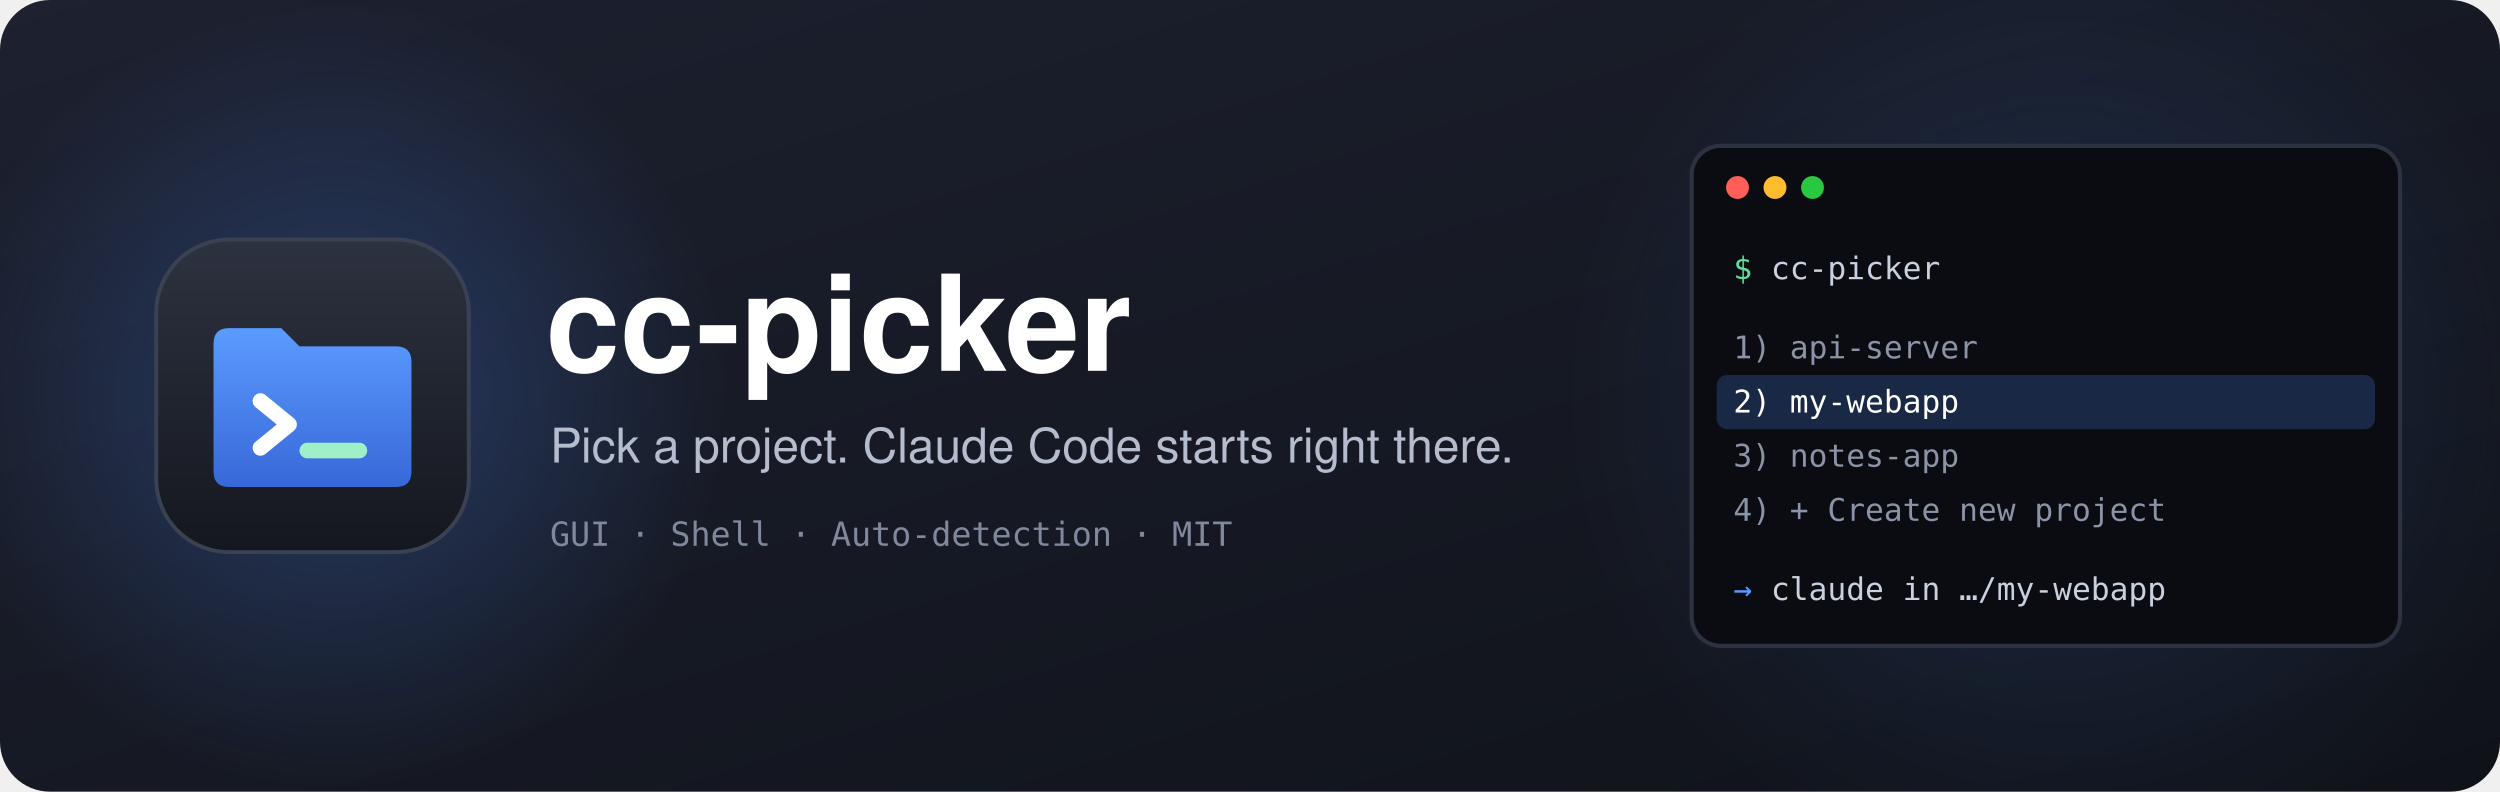
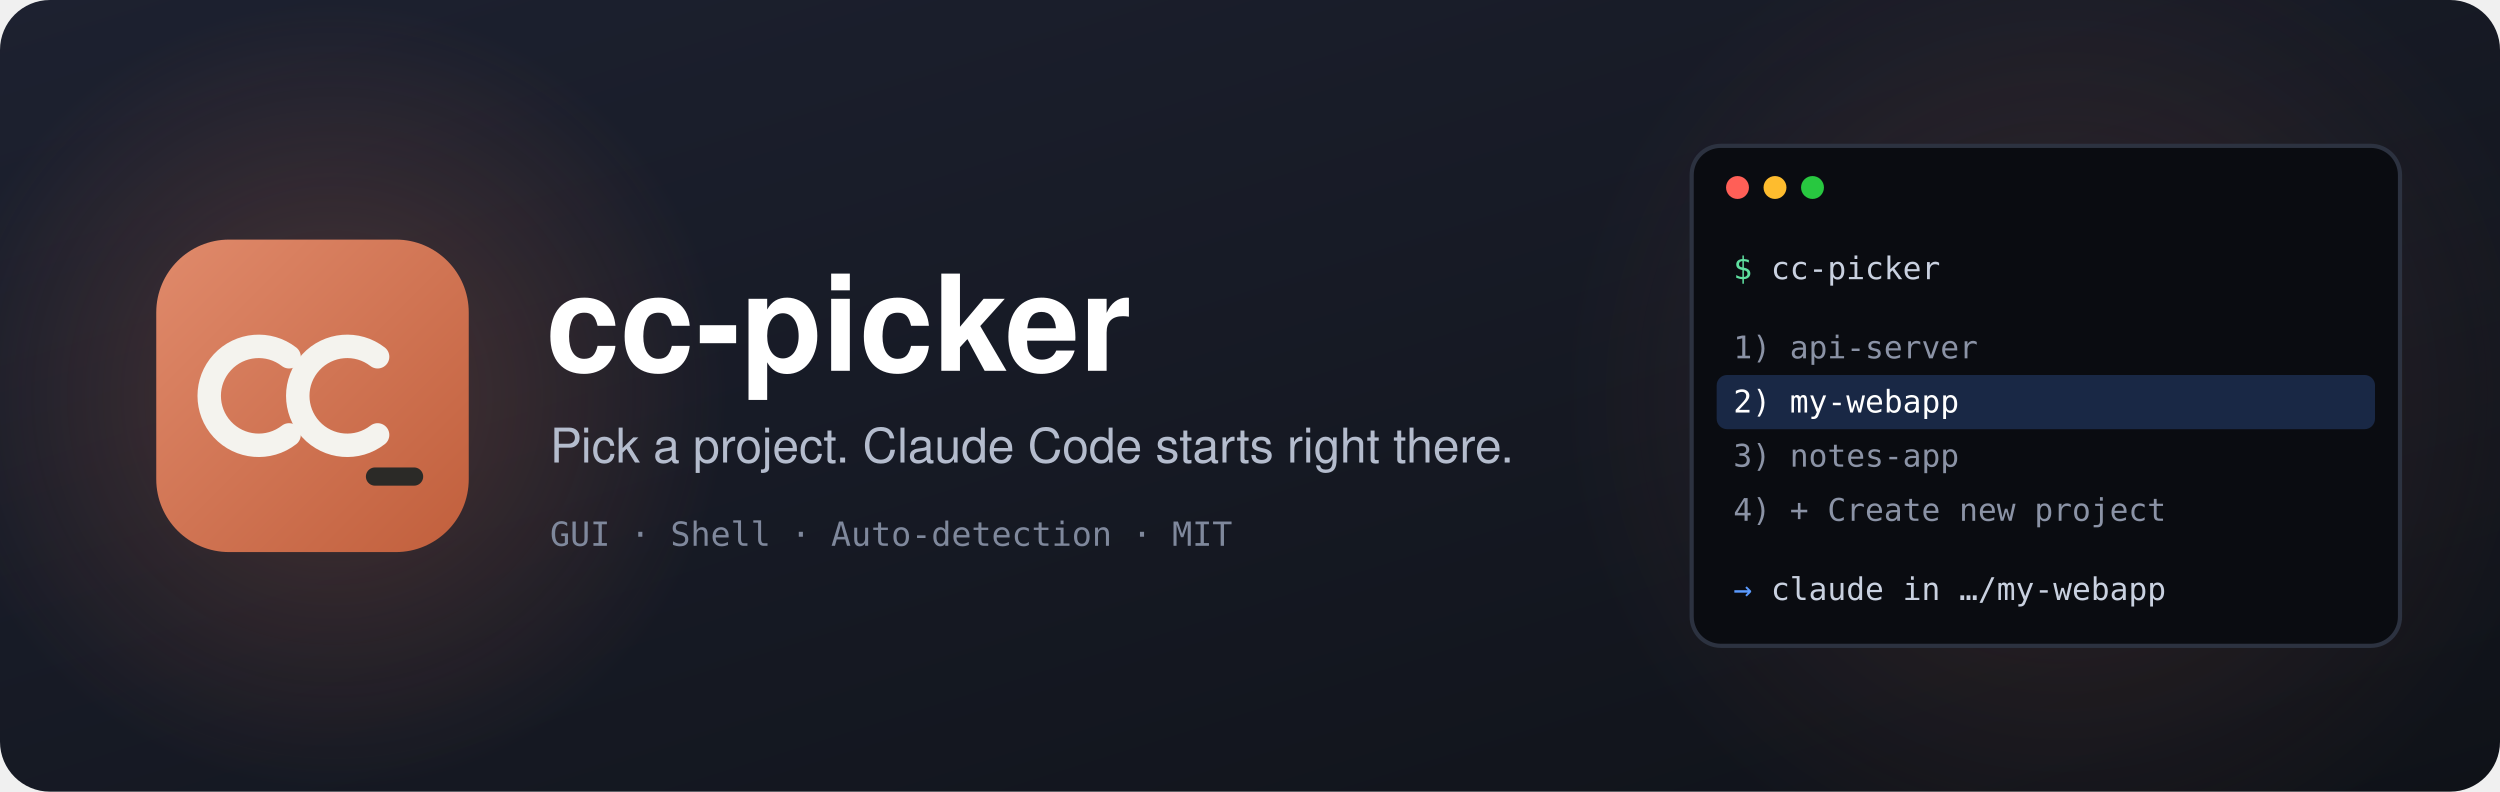
<svg xmlns="http://www.w3.org/2000/svg" viewBox="0 0 1200 380" width="1200" height="380">
  <defs>
    <linearGradient id="bg" x1="0" y1="0" x2="1" y2="1">
      <stop offset="0" stop-color="#1d2130" />
      <stop offset="1" stop-color="#0f1218" />
    </linearGradient>
-     <linearGradient id="ibg" x1="0" y1="0" x2="0" y2="1">
-       <stop offset="0" stop-color="#2d3240" />
-       <stop offset="1" stop-color="#14171e" />
-     </linearGradient>
-     <linearGradient id="folder" x1="0" y1="0" x2="0" y2="1">
-       <stop offset="0" stop-color="#5b9bff" />
-       <stop offset="1" stop-color="#3868d8" />
+     <linearGradient id="ibg" x1="0" y1="0" x2="1" y2="1">
+       <stop offset="0" stop-color="#e08a6b" />
+       <stop offset="1" stop-color="#c15f3c" />
    </linearGradient>
    <radialGradient id="glow" cx="0.5" cy="0.5" r="0.5">
-       <stop offset="0" stop-color="#4f8cff" stop-opacity="0.28" />
-       <stop offset="1" stop-color="#4f8cff" stop-opacity="0" />
+       <stop offset="0" stop-color="#d97757" stop-opacity="0.26" />
+       <stop offset="1" stop-color="#d97757" stop-opacity="0" />
    </radialGradient>
  </defs>
  <rect width="1200" height="380" rx="24" fill="url(#bg)" />
  <circle cx="160" cy="190" r="190" fill="url(#glow)" />
  <circle cx="990" cy="190" r="240" fill="url(#glow)" opacity="0.6" />
  <g transform="translate(70,110) scale(0.625)">
-     <rect x="8" y="8" width="240" height="240" rx="56" fill="url(#ibg)" stroke="#3a4152" stroke-width="3" />
-     <path d="M52 88 q0-12 12-12 h40 l14 14 h74 q12 0 12 12 v84 q0 12-12 12 H64 q-12 0-12-12 z" fill="url(#folder)" />
-     <polyline points="88,132 110,150 88,168" fill="none" stroke="#ffffff" stroke-width="12" stroke-linecap="round" stroke-linejoin="round" />
-     <line x1="124" y1="170" x2="164" y2="170" stroke="#9ff0c8" stroke-width="12" stroke-linecap="round" />
+     <rect x="8" y="8" width="240" height="240" rx="56" fill="url(#ibg)" />
+     <path d="M110 98 a38 38 0 1 0 0 60" fill="none" stroke="#f4f3ee" stroke-width="18" stroke-linecap="round" />
+     <path d="M178 98 a38 38 0 1 0 0 60" fill="none" stroke="#f4f3ee" stroke-width="18" stroke-linecap="round" />
+     <line x1="176" y1="190" x2="206" y2="190" stroke="#2b2a27" stroke-width="14" stroke-linecap="round" />
  </g>
  <text x="262" y="178" font-family="-apple-system, 'Segoe UI', Helvetica, Arial, sans-serif" font-size="64" font-weight="700" fill="#ffffff">cc-picker</text>
  <text x="264" y="222" font-family="-apple-system, 'Segoe UI', Helvetica, Arial, sans-serif" font-size="23" fill="#b4bccd">Pick a project. Claude Code starts right there.</text>
  <text x="264" y="262" font-family="ui-monospace, SFMono-Regular, Menlo, Consolas, 'DejaVu Sans Mono', monospace" font-size="16" fill="#7f889c">GUI · Shell · Auto-detection · MIT</text>
  <g transform="translate(812,70)">
    <rect width="340" height="240" rx="14" fill="#0a0c11" stroke="#2c3240" stroke-width="2" />
    <circle cx="22" cy="20" r="5.5" fill="#ff5f57" />
    <circle cx="40" cy="20" r="5.5" fill="#febc2e" />
    <circle cx="58" cy="20" r="5.5" fill="#28c840" />
    <rect x="12" y="110" width="316" height="26" rx="5" fill="#4f8cff" opacity="0.22" />
    <g font-family="ui-monospace, SFMono-Regular, Menlo, Consolas, 'DejaVu Sans Mono', monospace" font-size="15" fill="#c9d1e0">
      <text x="20" y="64">
        <tspan fill="#5fe0a0">$</tspan> cc-picker</text>
      <text x="20" y="102" fill="#8b93a6">1) api-server</text>
      <text x="20" y="128" fill="#ffffff">2) my-webapp</text>
      <text x="20" y="154" fill="#8b93a6">3) notes-app</text>
      <text x="20" y="180" fill="#8b93a6">4) + Create new project</text>
      <text x="20" y="218">
        <tspan fill="#5b9bff">→</tspan> claude in …/my-webapp</text>
    </g>
  </g>
</svg>
